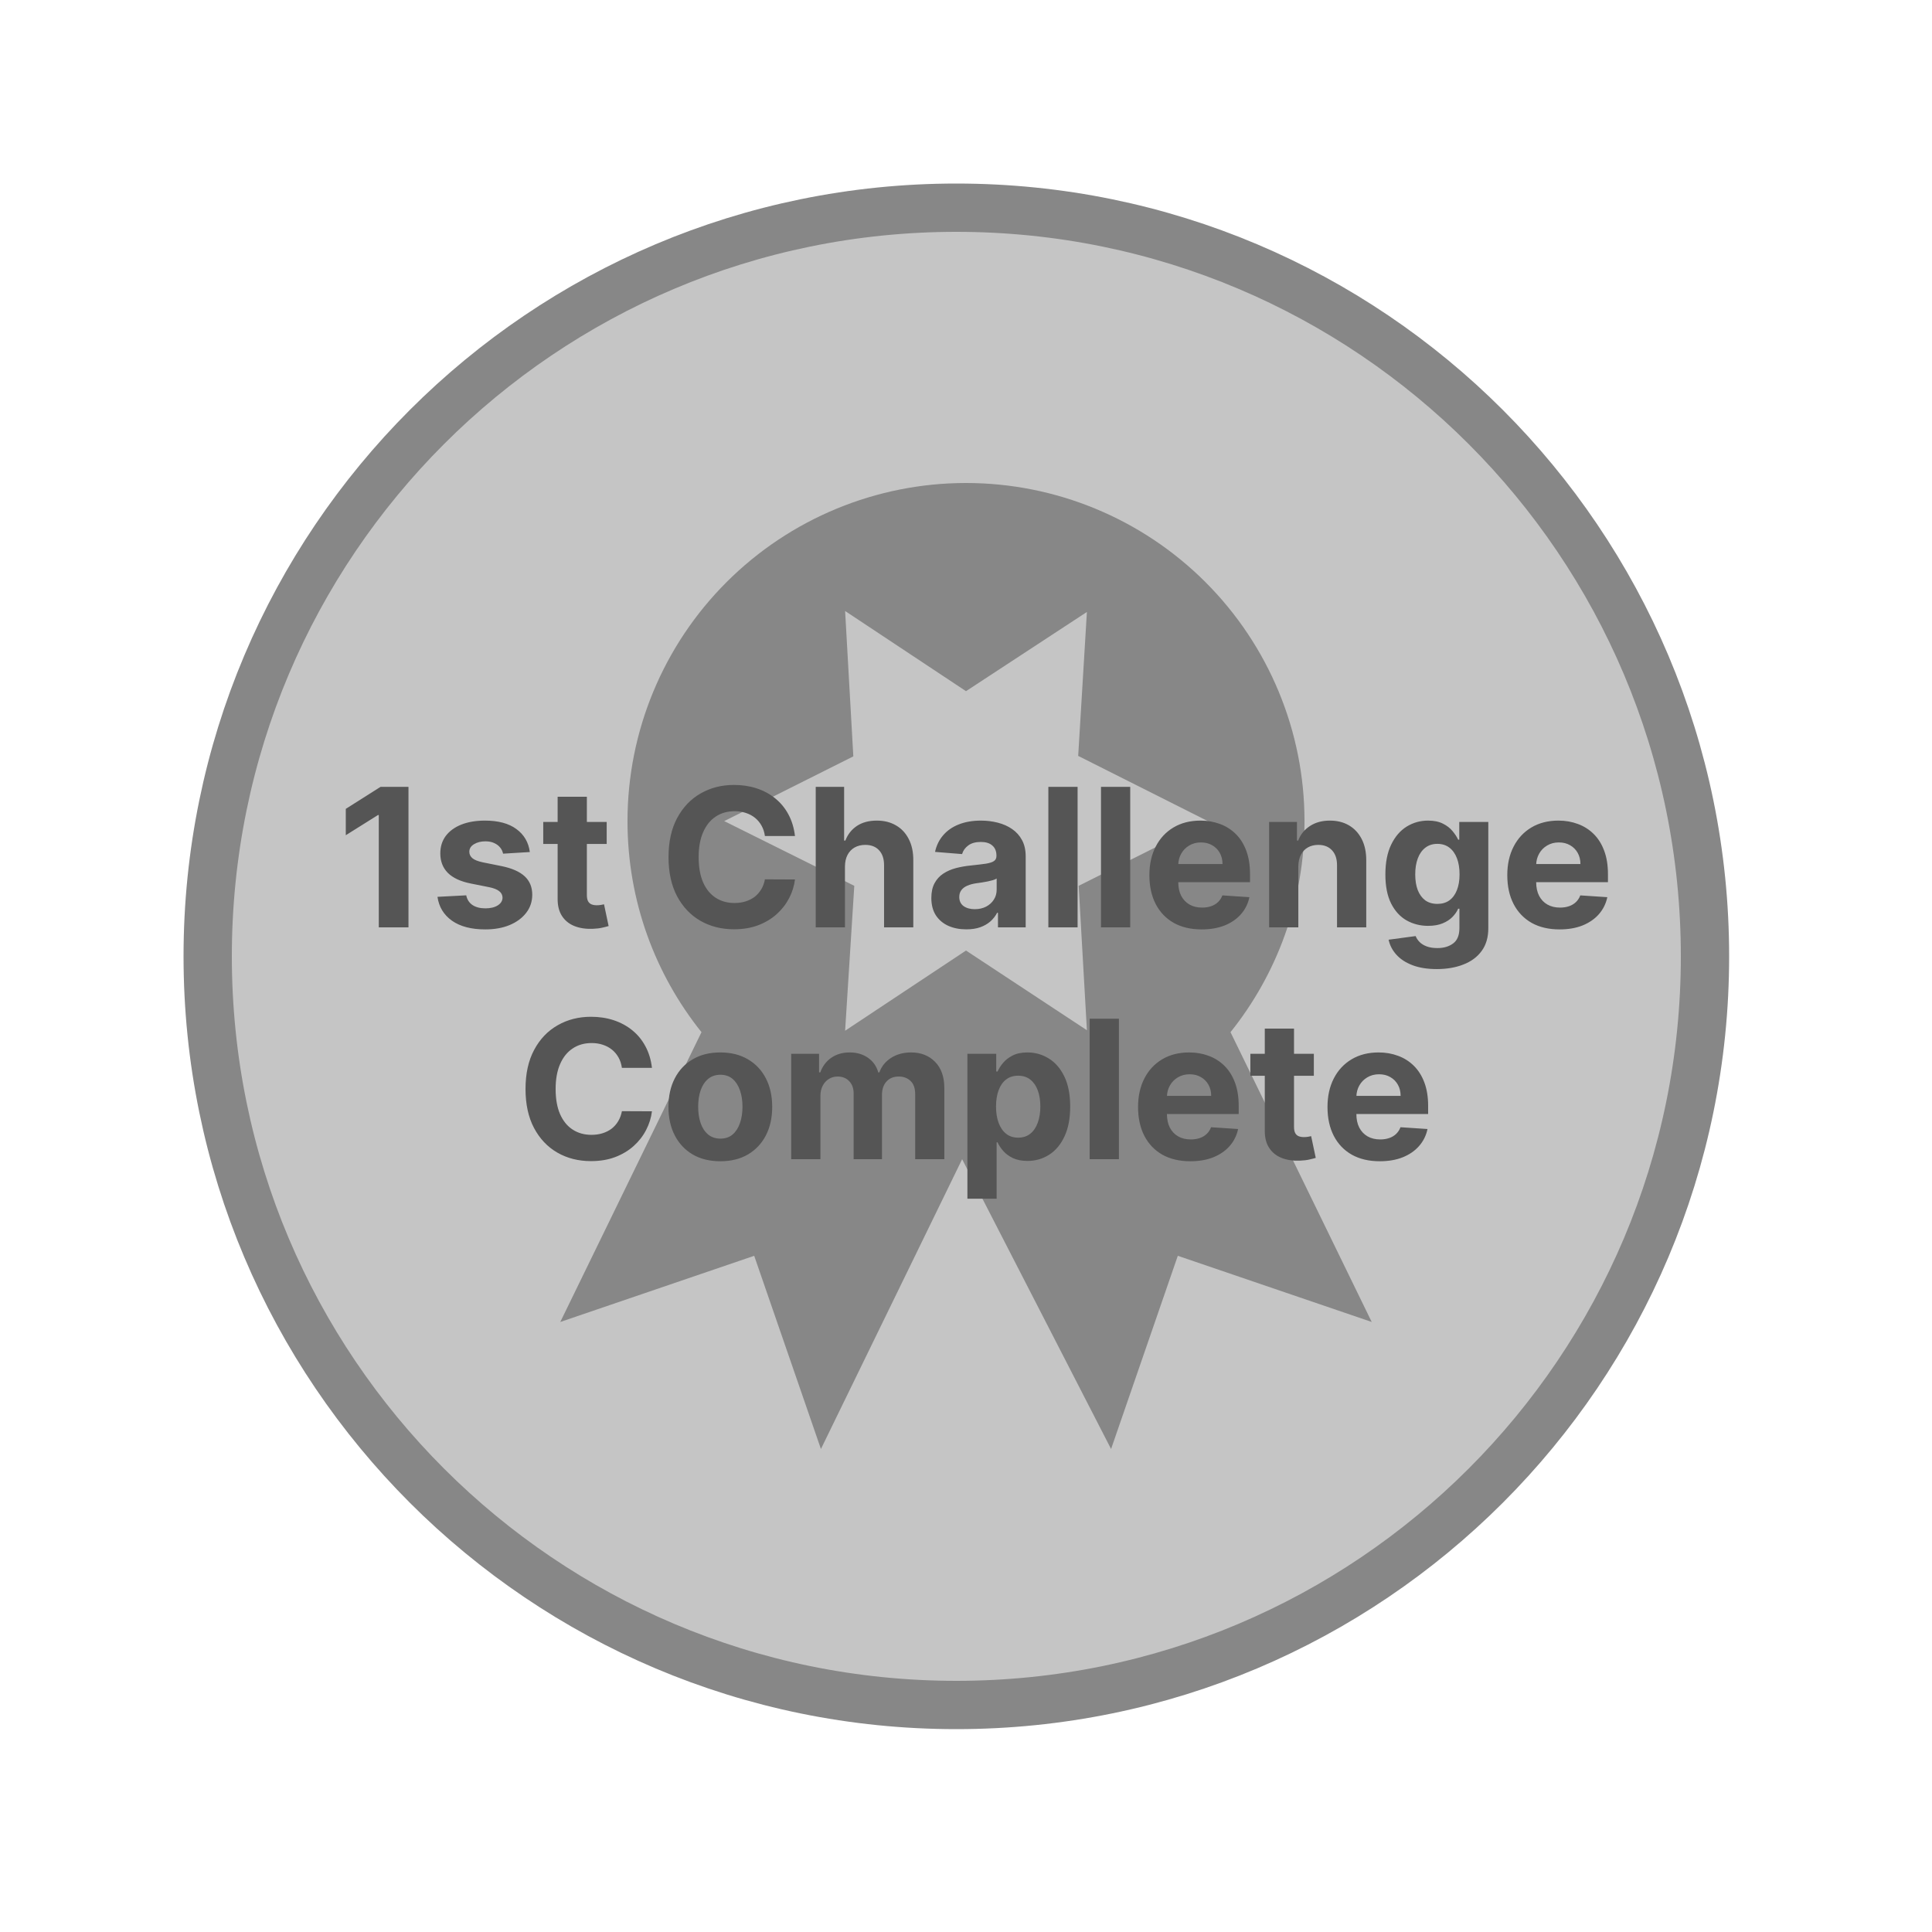
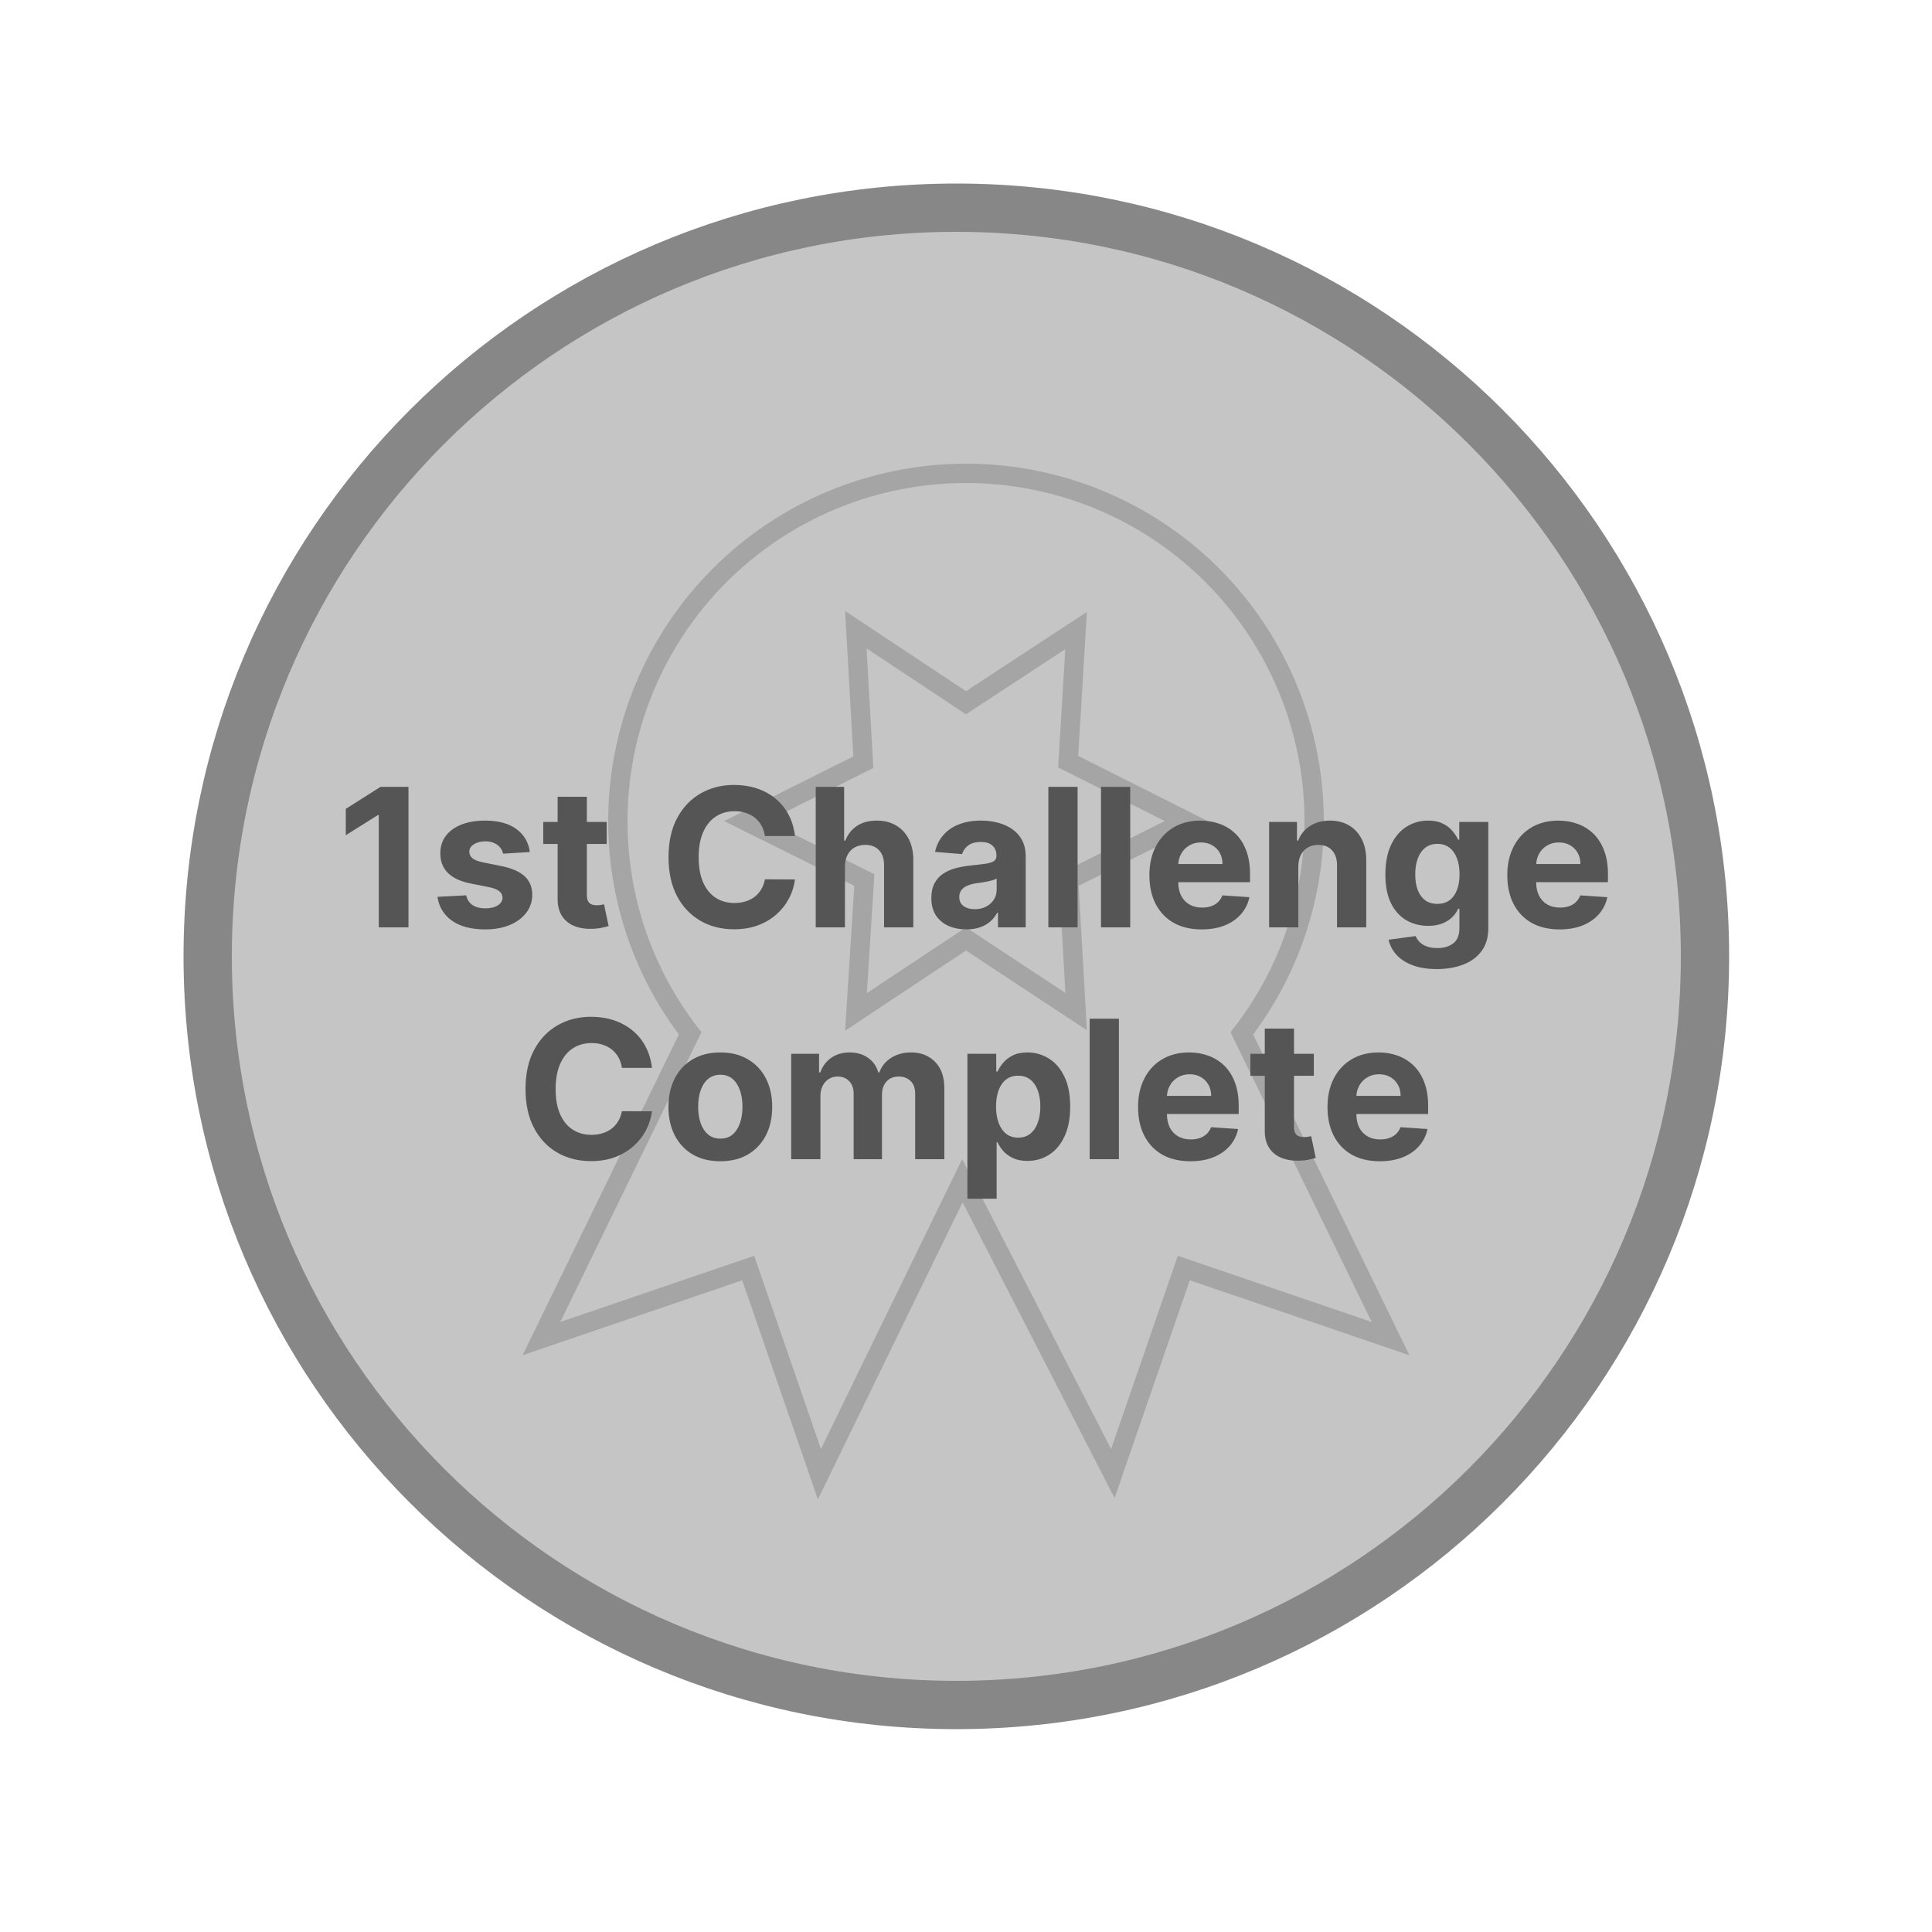
<svg xmlns="http://www.w3.org/2000/svg" width="100" height="100" viewBox="0 0 100 100" fill="none">
  <circle cx="49.5" cy="49.5" r="38.75" fill="#C5C5C5" stroke="#878787" stroke-width="2.5" />
-   <path d="M71 68.425L60.963 65L57.509 75L49.8 60L42.491 75L39.037 65L29 68.425L36.309 53.425C33.906 50.425 32.479 46.625 32.479 42.5C32.479 37.859 34.325 33.407 37.611 30.126C40.897 26.844 45.353 25 50 25C54.647 25 59.103 26.844 62.389 30.126C65.675 33.407 67.521 37.859 67.521 42.5C67.521 46.625 66.094 50.425 63.691 53.425L71 68.425ZM37.485 42.5L44.218 45.85L43.743 53.35L50 49.2L56.258 53.325L55.832 45.85L62.515 42.5L55.807 39.125L56.258 31.675L50 35.775L43.743 31.625L44.168 39.15L37.485 42.5Z" fill="#878787" />
+   <path d="M50 24.5C54.779 24.5 59.363 26.396 62.742 29.771C66.122 33.147 68.02 37.726 68.02 42.5C68.02 46.629 66.63 50.442 64.277 53.487L71.449 68.206L71.976 69.286L70.839 68.898L61.273 65.634L57.981 75.163L57.6 76.269L57.065 75.228L49.812 61.116L42.94 75.219L42.412 76.304L42.019 75.163L38.727 65.634L29.161 68.898L28.024 69.286L28.551 68.206L35.722 53.487C33.369 50.442 31.98 46.628 31.98 42.5C31.98 37.726 33.878 33.147 37.258 29.771C40.637 26.396 45.221 24.5 50 24.5ZM44.667 39.122L44.685 39.45L44.393 39.597L38.603 42.498L44.44 45.402L44.738 45.55L44.717 45.882L44.305 52.377L49.724 48.783L49.999 48.601L50.275 48.782L55.701 52.359L55.333 45.878L55.315 45.551L55.607 45.403L61.4 42.498L55.582 39.571L55.288 39.424L55.308 39.095L55.698 32.638L50.274 36.193L49.998 36.374L49.724 36.191L44.298 32.594L44.667 39.122Z" stroke="#878787" stroke-opacity="0.5" />
  <path d="M21.143 40.727V48H19.606V42.187H19.563L17.898 43.231V41.867L19.698 40.727H21.143ZM27.424 44.101L26.039 44.186C26.016 44.068 25.965 43.961 25.887 43.867C25.808 43.769 25.706 43.693 25.578 43.636C25.452 43.577 25.302 43.547 25.127 43.547C24.892 43.547 24.695 43.597 24.534 43.696C24.373 43.793 24.292 43.923 24.292 44.087C24.292 44.217 24.344 44.327 24.448 44.417C24.553 44.507 24.731 44.579 24.985 44.633L25.972 44.832C26.502 44.941 26.898 45.117 27.158 45.358C27.418 45.599 27.549 45.917 27.549 46.31C27.549 46.667 27.443 46.981 27.233 47.251C27.024 47.521 26.738 47.731 26.373 47.883C26.011 48.032 25.593 48.106 25.12 48.106C24.398 48.106 23.822 47.956 23.394 47.656C22.968 47.352 22.718 46.941 22.644 46.42L24.132 46.342C24.177 46.562 24.286 46.73 24.459 46.846C24.632 46.959 24.853 47.016 25.123 47.016C25.388 47.016 25.601 46.965 25.762 46.864C25.926 46.76 26.009 46.626 26.011 46.462C26.009 46.325 25.951 46.213 25.837 46.125C25.723 46.035 25.548 45.966 25.311 45.919L24.367 45.731C23.834 45.624 23.438 45.44 23.177 45.177C22.919 44.914 22.79 44.579 22.79 44.172C22.79 43.822 22.885 43.52 23.074 43.266C23.266 43.013 23.535 42.818 23.88 42.68C24.228 42.543 24.635 42.474 25.102 42.474C25.791 42.474 26.333 42.62 26.728 42.911C27.126 43.202 27.358 43.599 27.424 44.101ZM31.402 42.545V43.682H28.118V42.545H31.402ZM28.863 41.239H30.376V46.324C30.376 46.464 30.398 46.572 30.44 46.651C30.483 46.726 30.542 46.78 30.618 46.81C30.696 46.841 30.786 46.856 30.887 46.856C30.959 46.856 31.03 46.851 31.101 46.839C31.172 46.825 31.226 46.814 31.264 46.807L31.502 47.932C31.426 47.956 31.32 47.983 31.182 48.014C31.045 48.047 30.878 48.068 30.682 48.075C30.317 48.089 29.997 48.04 29.723 47.929C29.451 47.818 29.239 47.645 29.087 47.41C28.936 47.176 28.861 46.88 28.863 46.523V41.239ZM41.148 43.273H39.592C39.564 43.072 39.506 42.894 39.418 42.737C39.331 42.579 39.218 42.444 39.081 42.332C38.944 42.221 38.785 42.136 38.605 42.077C38.428 42.017 38.234 41.988 38.026 41.988C37.65 41.988 37.322 42.081 37.042 42.269C36.763 42.453 36.547 42.723 36.393 43.078C36.239 43.431 36.162 43.859 36.162 44.364C36.162 44.882 36.239 45.318 36.393 45.67C36.549 46.023 36.767 46.289 37.046 46.469C37.325 46.649 37.649 46.739 38.016 46.739C38.221 46.739 38.412 46.712 38.587 46.658C38.765 46.603 38.922 46.524 39.06 46.42C39.197 46.313 39.31 46.184 39.401 46.033C39.493 45.881 39.557 45.708 39.592 45.514L41.148 45.521C41.107 45.855 41.007 46.177 40.846 46.487C40.687 46.795 40.473 47.071 40.203 47.315C39.935 47.556 39.616 47.748 39.244 47.89C38.875 48.03 38.457 48.099 37.991 48.099C37.342 48.099 36.762 47.953 36.251 47.659C35.742 47.365 35.339 46.941 35.043 46.384C34.75 45.828 34.603 45.154 34.603 44.364C34.603 43.571 34.752 42.896 35.05 42.34C35.349 41.783 35.754 41.359 36.265 41.068C36.776 40.775 37.352 40.628 37.991 40.628C38.412 40.628 38.803 40.687 39.163 40.805C39.525 40.924 39.846 41.097 40.125 41.324C40.404 41.549 40.632 41.825 40.807 42.151C40.984 42.478 41.098 42.852 41.148 43.273ZM43.735 44.847V48H42.222V40.727H43.692V43.508H43.756C43.879 43.186 44.078 42.934 44.352 42.751C44.627 42.567 44.972 42.474 45.386 42.474C45.765 42.474 46.095 42.557 46.377 42.723C46.661 42.886 46.881 43.122 47.037 43.43C47.196 43.735 47.274 44.101 47.272 44.527V48H45.759V44.797C45.761 44.461 45.676 44.199 45.503 44.012C45.333 43.825 45.093 43.731 44.786 43.731C44.58 43.731 44.398 43.775 44.239 43.863C44.083 43.95 43.959 44.078 43.87 44.246C43.782 44.412 43.737 44.612 43.735 44.847ZM50.017 48.103C49.669 48.103 49.359 48.043 49.087 47.922C48.815 47.799 48.599 47.618 48.441 47.379C48.285 47.137 48.206 46.836 48.206 46.477C48.206 46.173 48.262 45.919 48.373 45.713C48.485 45.507 48.636 45.341 48.828 45.216C49.02 45.09 49.237 44.996 49.481 44.932C49.727 44.868 49.986 44.823 50.255 44.797C50.573 44.764 50.828 44.733 51.023 44.705C51.217 44.674 51.358 44.629 51.445 44.57C51.533 44.51 51.576 44.423 51.576 44.307V44.285C51.576 44.061 51.505 43.887 51.363 43.764C51.224 43.64 51.025 43.579 50.767 43.579C50.495 43.579 50.278 43.639 50.117 43.76C49.956 43.878 49.849 44.028 49.797 44.207L48.398 44.094C48.469 43.762 48.609 43.476 48.817 43.234C49.026 42.99 49.294 42.803 49.623 42.673C49.955 42.541 50.338 42.474 50.774 42.474C51.077 42.474 51.367 42.51 51.644 42.581C51.923 42.652 52.171 42.762 52.386 42.911C52.604 43.06 52.776 43.252 52.901 43.486C53.026 43.718 53.089 43.997 53.089 44.321V48H51.655V47.244H51.612C51.524 47.414 51.407 47.564 51.26 47.695C51.114 47.822 50.937 47.923 50.731 47.996C50.525 48.068 50.287 48.103 50.017 48.103ZM50.451 47.059C50.673 47.059 50.87 47.015 51.04 46.928C51.211 46.838 51.344 46.717 51.441 46.565C51.539 46.414 51.587 46.242 51.587 46.05V45.472C51.54 45.502 51.475 45.531 51.392 45.557C51.311 45.581 51.22 45.603 51.118 45.624C51.017 45.643 50.915 45.661 50.813 45.678C50.711 45.692 50.619 45.705 50.536 45.717C50.358 45.743 50.203 45.784 50.071 45.841C49.938 45.898 49.835 45.975 49.762 46.072C49.688 46.166 49.652 46.285 49.652 46.427C49.652 46.633 49.726 46.79 49.875 46.899C50.027 47.006 50.219 47.059 50.451 47.059ZM55.776 40.727V48H54.263V40.727H55.776ZM58.5 40.727V48H56.987V40.727H58.5ZM62.198 48.106C61.637 48.106 61.154 47.993 60.749 47.766C60.347 47.536 60.036 47.212 59.819 46.793C59.601 46.371 59.492 45.873 59.492 45.298C59.492 44.736 59.601 44.244 59.819 43.82C60.036 43.397 60.343 43.066 60.738 42.83C61.136 42.593 61.602 42.474 62.138 42.474C62.497 42.474 62.832 42.532 63.142 42.648C63.455 42.762 63.727 42.934 63.959 43.163C64.194 43.393 64.376 43.682 64.506 44.03C64.636 44.376 64.701 44.78 64.701 45.244V45.66H60.096V44.722H63.277C63.277 44.505 63.23 44.312 63.135 44.144C63.041 43.975 62.909 43.844 62.741 43.749C62.575 43.652 62.383 43.604 62.162 43.604C61.933 43.604 61.729 43.657 61.552 43.764C61.376 43.868 61.239 44.008 61.14 44.186C61.04 44.361 60.989 44.557 60.987 44.772V45.663C60.987 45.933 61.037 46.166 61.136 46.363C61.238 46.559 61.381 46.711 61.566 46.818C61.75 46.924 61.969 46.977 62.223 46.977C62.391 46.977 62.545 46.954 62.684 46.906C62.824 46.859 62.944 46.788 63.043 46.693C63.142 46.599 63.218 46.483 63.27 46.345L64.669 46.438C64.599 46.774 64.453 47.067 64.233 47.318C64.015 47.567 63.733 47.761 63.388 47.901C63.044 48.038 62.648 48.106 62.198 48.106ZM67.201 44.847V48H65.689V42.545H67.13V43.508H67.194C67.315 43.191 67.517 42.94 67.802 42.755C68.086 42.568 68.43 42.474 68.835 42.474C69.214 42.474 69.544 42.557 69.826 42.723C70.108 42.889 70.326 43.126 70.483 43.433C70.639 43.739 70.717 44.103 70.717 44.527V48H69.204V44.797C69.207 44.463 69.121 44.203 68.949 44.016C68.776 43.826 68.538 43.731 68.235 43.731C68.031 43.731 67.851 43.775 67.695 43.863C67.541 43.95 67.42 44.078 67.333 44.246C67.248 44.412 67.204 44.612 67.201 44.847ZM74.367 50.159C73.877 50.159 73.457 50.092 73.106 49.957C72.758 49.824 72.481 49.643 72.275 49.413C72.069 49.184 71.935 48.926 71.874 48.639L73.273 48.451C73.316 48.56 73.383 48.662 73.475 48.756C73.568 48.851 73.69 48.927 73.841 48.984C73.995 49.043 74.182 49.072 74.402 49.072C74.731 49.072 75.002 48.992 75.216 48.831C75.431 48.672 75.539 48.406 75.539 48.032V47.034H75.475C75.408 47.186 75.309 47.329 75.176 47.464C75.044 47.599 74.873 47.709 74.665 47.794C74.457 47.879 74.208 47.922 73.919 47.922C73.51 47.922 73.137 47.827 72.801 47.638C72.467 47.446 72.201 47.154 72.002 46.761C71.805 46.365 71.707 45.866 71.707 45.262C71.707 44.644 71.808 44.128 72.009 43.714C72.21 43.3 72.478 42.989 72.811 42.783C73.147 42.577 73.516 42.474 73.916 42.474C74.221 42.474 74.477 42.526 74.683 42.631C74.889 42.733 75.055 42.86 75.18 43.014C75.308 43.166 75.406 43.315 75.475 43.462H75.531V42.545H77.034V48.053C77.034 48.517 76.92 48.906 76.693 49.218C76.466 49.531 76.151 49.765 75.748 49.921C75.348 50.08 74.888 50.159 74.367 50.159ZM74.399 46.785C74.642 46.785 74.849 46.725 75.017 46.604C75.187 46.481 75.317 46.306 75.407 46.079C75.5 45.849 75.546 45.575 75.546 45.255C75.546 44.935 75.501 44.658 75.411 44.424C75.321 44.187 75.191 44.004 75.02 43.874C74.85 43.743 74.642 43.678 74.399 43.678C74.15 43.678 73.941 43.746 73.77 43.881C73.6 44.013 73.471 44.198 73.383 44.435C73.296 44.671 73.252 44.945 73.252 45.255C73.252 45.57 73.296 45.842 73.383 46.072C73.473 46.299 73.602 46.475 73.77 46.601C73.941 46.724 74.15 46.785 74.399 46.785ZM80.723 48.106C80.162 48.106 79.679 47.993 79.274 47.766C78.872 47.536 78.562 47.212 78.344 46.793C78.126 46.371 78.017 45.873 78.017 45.298C78.017 44.736 78.126 44.244 78.344 43.82C78.562 43.397 78.868 43.066 79.264 42.83C79.662 42.593 80.128 42.474 80.663 42.474C81.023 42.474 81.358 42.532 81.668 42.648C81.98 42.762 82.253 42.934 82.485 43.163C82.719 43.393 82.901 43.682 83.031 44.03C83.162 44.376 83.227 44.78 83.227 45.244V45.66H78.621V44.722H81.803C81.803 44.505 81.755 44.312 81.661 44.144C81.566 43.975 81.435 43.844 81.267 43.749C81.101 43.652 80.908 43.604 80.688 43.604C80.458 43.604 80.254 43.657 80.077 43.764C79.902 43.868 79.764 44.008 79.665 44.186C79.566 44.361 79.515 44.557 79.512 44.772V45.663C79.512 45.933 79.562 46.166 79.662 46.363C79.763 46.559 79.906 46.711 80.091 46.818C80.276 46.924 80.495 46.977 80.748 46.977C80.916 46.977 81.07 46.954 81.21 46.906C81.35 46.859 81.469 46.788 81.568 46.693C81.668 46.599 81.744 46.483 81.796 46.345L83.195 46.438C83.124 46.774 82.978 47.067 82.758 47.318C82.54 47.567 82.259 47.761 81.913 47.901C81.57 48.038 81.173 48.106 80.723 48.106ZM33.745 55.273H32.19C32.161 55.072 32.103 54.894 32.016 54.737C31.928 54.579 31.816 54.444 31.678 54.332C31.541 54.221 31.383 54.136 31.203 54.077C31.025 54.017 30.832 53.988 30.624 53.988C30.247 53.988 29.919 54.081 29.64 54.269C29.361 54.453 29.144 54.723 28.99 55.078C28.836 55.431 28.759 55.859 28.759 56.364C28.759 56.882 28.836 57.318 28.99 57.67C29.147 58.023 29.364 58.289 29.644 58.469C29.923 58.649 30.246 58.739 30.613 58.739C30.819 58.739 31.01 58.712 31.185 58.658C31.363 58.603 31.52 58.524 31.657 58.42C31.794 58.313 31.908 58.184 31.998 58.033C32.09 57.881 32.154 57.708 32.19 57.514L33.745 57.521C33.705 57.855 33.604 58.177 33.443 58.487C33.285 58.795 33.071 59.071 32.801 59.315C32.533 59.556 32.214 59.748 31.842 59.89C31.473 60.03 31.055 60.099 30.588 60.099C29.94 60.099 29.36 59.953 28.848 59.659C28.339 59.365 27.937 58.941 27.641 58.384C27.347 57.828 27.201 57.154 27.201 56.364C27.201 55.571 27.35 54.896 27.648 54.34C27.946 53.783 28.351 53.359 28.863 53.068C29.374 52.775 29.949 52.628 30.588 52.628C31.01 52.628 31.4 52.687 31.76 52.805C32.122 52.924 32.443 53.097 32.723 53.324C33.002 53.549 33.229 53.825 33.404 54.151C33.582 54.478 33.696 54.852 33.745 55.273ZM37.284 60.106C36.732 60.106 36.255 59.989 35.853 59.755C35.453 59.518 35.144 59.189 34.926 58.768C34.708 58.344 34.599 57.853 34.599 57.294C34.599 56.731 34.708 56.238 34.926 55.817C35.144 55.393 35.453 55.064 35.853 54.83C36.255 54.593 36.732 54.474 37.284 54.474C37.836 54.474 38.312 54.593 38.712 54.83C39.114 55.064 39.424 55.393 39.642 55.817C39.86 56.238 39.969 56.731 39.969 57.294C39.969 57.853 39.86 58.344 39.642 58.768C39.424 59.189 39.114 59.518 38.712 59.755C38.312 59.989 37.836 60.106 37.284 60.106ZM37.291 58.935C37.542 58.935 37.752 58.864 37.92 58.722C38.088 58.577 38.214 58.381 38.3 58.132C38.387 57.883 38.431 57.601 38.431 57.283C38.431 56.966 38.387 56.683 38.3 56.435C38.214 56.186 38.088 55.99 37.92 55.845C37.752 55.701 37.542 55.629 37.291 55.629C37.038 55.629 36.825 55.701 36.652 55.845C36.481 55.99 36.352 56.186 36.265 56.435C36.18 56.683 36.137 56.966 36.137 57.283C36.137 57.601 36.18 57.883 36.265 58.132C36.352 58.381 36.481 58.577 36.652 58.722C36.825 58.864 37.038 58.935 37.291 58.935ZM40.952 60V54.545H42.394V55.508H42.458C42.572 55.188 42.761 54.936 43.026 54.751C43.291 54.567 43.609 54.474 43.978 54.474C44.352 54.474 44.67 54.568 44.933 54.755C45.196 54.94 45.371 55.191 45.459 55.508H45.516C45.627 55.195 45.828 54.946 46.119 54.758C46.413 54.569 46.76 54.474 47.16 54.474C47.669 54.474 48.082 54.637 48.399 54.961C48.719 55.283 48.879 55.74 48.879 56.332V60H47.369V56.63C47.369 56.327 47.289 56.1 47.128 55.948C46.967 55.797 46.766 55.721 46.524 55.721C46.249 55.721 46.035 55.809 45.881 55.984C45.727 56.157 45.651 56.385 45.651 56.669V60H44.184V56.598C44.184 56.331 44.107 56.117 43.953 55.959C43.801 55.8 43.602 55.721 43.353 55.721C43.185 55.721 43.033 55.764 42.898 55.849C42.766 55.932 42.66 56.049 42.582 56.2C42.504 56.349 42.465 56.525 42.465 56.726V60H40.952ZM50.073 62.045V54.545H51.565V55.462H51.632C51.699 55.315 51.794 55.166 51.92 55.014C52.048 54.86 52.214 54.733 52.417 54.631C52.623 54.526 52.879 54.474 53.184 54.474C53.582 54.474 53.949 54.579 54.285 54.787C54.621 54.993 54.89 55.304 55.091 55.721C55.292 56.135 55.393 56.655 55.393 57.28C55.393 57.888 55.295 58.402 55.098 58.821C54.904 59.238 54.639 59.554 54.303 59.769C53.969 59.982 53.595 60.089 53.181 60.089C52.887 60.089 52.637 60.04 52.431 59.943C52.228 59.846 52.061 59.724 51.931 59.577C51.8 59.428 51.701 59.278 51.632 59.126H51.586V62.045H50.073ZM51.554 57.273C51.554 57.597 51.599 57.88 51.689 58.121C51.779 58.363 51.909 58.551 52.08 58.686C52.25 58.819 52.457 58.885 52.701 58.885C52.947 58.885 53.156 58.818 53.326 58.682C53.497 58.545 53.626 58.356 53.713 58.114C53.803 57.87 53.848 57.59 53.848 57.273C53.848 56.958 53.804 56.681 53.717 56.442C53.629 56.203 53.5 56.016 53.33 55.881C53.159 55.746 52.95 55.678 52.701 55.678C52.455 55.678 52.247 55.743 52.076 55.874C51.908 56.004 51.779 56.188 51.689 56.428C51.599 56.667 51.554 56.948 51.554 57.273ZM57.914 52.727V60H56.401V52.727H57.914ZM61.612 60.106C61.051 60.106 60.568 59.993 60.163 59.766C59.761 59.536 59.45 59.212 59.233 58.793C59.015 58.371 58.906 57.873 58.906 57.298C58.906 56.736 59.015 56.244 59.233 55.82C59.45 55.397 59.757 55.066 60.152 54.83C60.55 54.593 61.017 54.474 61.552 54.474C61.911 54.474 62.246 54.532 62.557 54.648C62.869 54.762 63.141 54.934 63.373 55.163C63.608 55.393 63.79 55.682 63.92 56.03C64.05 56.376 64.115 56.78 64.115 57.244V57.66H59.51V56.722H62.691C62.691 56.505 62.644 56.312 62.549 56.144C62.455 55.975 62.323 55.844 62.155 55.749C61.99 55.652 61.797 55.604 61.576 55.604C61.347 55.604 61.143 55.657 60.966 55.764C60.791 55.868 60.653 56.008 60.554 56.186C60.454 56.361 60.403 56.557 60.401 56.772V57.663C60.401 57.933 60.451 58.166 60.55 58.363C60.652 58.559 60.795 58.711 60.98 58.818C61.164 58.924 61.383 58.977 61.637 58.977C61.805 58.977 61.959 58.954 62.099 58.906C62.238 58.859 62.358 58.788 62.457 58.693C62.557 58.599 62.632 58.483 62.684 58.345L64.084 58.438C64.013 58.774 63.867 59.067 63.647 59.318C63.429 59.567 63.147 59.761 62.802 59.901C62.458 60.038 62.062 60.106 61.612 60.106ZM68.004 54.545V55.682H64.719V54.545H68.004ZM65.465 53.239H66.978V58.324C66.978 58.464 66.999 58.572 67.042 58.651C67.084 58.726 67.143 58.78 67.219 58.81C67.297 58.841 67.387 58.856 67.489 58.856C67.56 58.856 67.631 58.851 67.702 58.839C67.773 58.825 67.828 58.814 67.865 58.807L68.103 59.932C68.028 59.956 67.921 59.983 67.784 60.014C67.647 60.047 67.48 60.068 67.283 60.075C66.918 60.089 66.599 60.04 66.324 59.929C66.052 59.818 65.84 59.645 65.689 59.41C65.537 59.176 65.463 58.88 65.465 58.523V53.239ZM71.417 60.106C70.856 60.106 70.373 59.993 69.968 59.766C69.565 59.536 69.255 59.212 69.037 58.793C68.82 58.371 68.711 57.873 68.711 57.298C68.711 56.736 68.82 56.244 69.037 55.82C69.255 55.397 69.562 55.066 69.957 54.83C70.355 54.593 70.821 54.474 71.356 54.474C71.716 54.474 72.051 54.532 72.361 54.648C72.674 54.762 72.946 54.934 73.178 55.163C73.412 55.393 73.595 55.682 73.725 56.03C73.855 56.376 73.92 56.78 73.92 57.244V57.66H69.314V56.722H72.496C72.496 56.505 72.449 56.312 72.354 56.144C72.259 55.975 72.128 55.844 71.96 55.749C71.794 55.652 71.601 55.604 71.381 55.604C71.151 55.604 70.948 55.657 70.77 55.764C70.595 55.868 70.458 56.008 70.358 56.186C70.259 56.361 70.208 56.557 70.206 56.772V57.663C70.206 57.933 70.255 58.166 70.355 58.363C70.457 58.559 70.6 58.711 70.784 58.818C70.969 58.924 71.188 58.977 71.442 58.977C71.61 58.977 71.763 58.954 71.903 58.906C72.043 58.859 72.162 58.788 72.262 58.693C72.361 58.599 72.437 58.483 72.489 58.345L73.888 58.438C73.817 58.774 73.672 59.067 73.451 59.318C73.234 59.567 72.952 59.761 72.606 59.901C72.263 60.038 71.866 60.106 71.417 60.106Z" fill="#555555" />
</svg>
